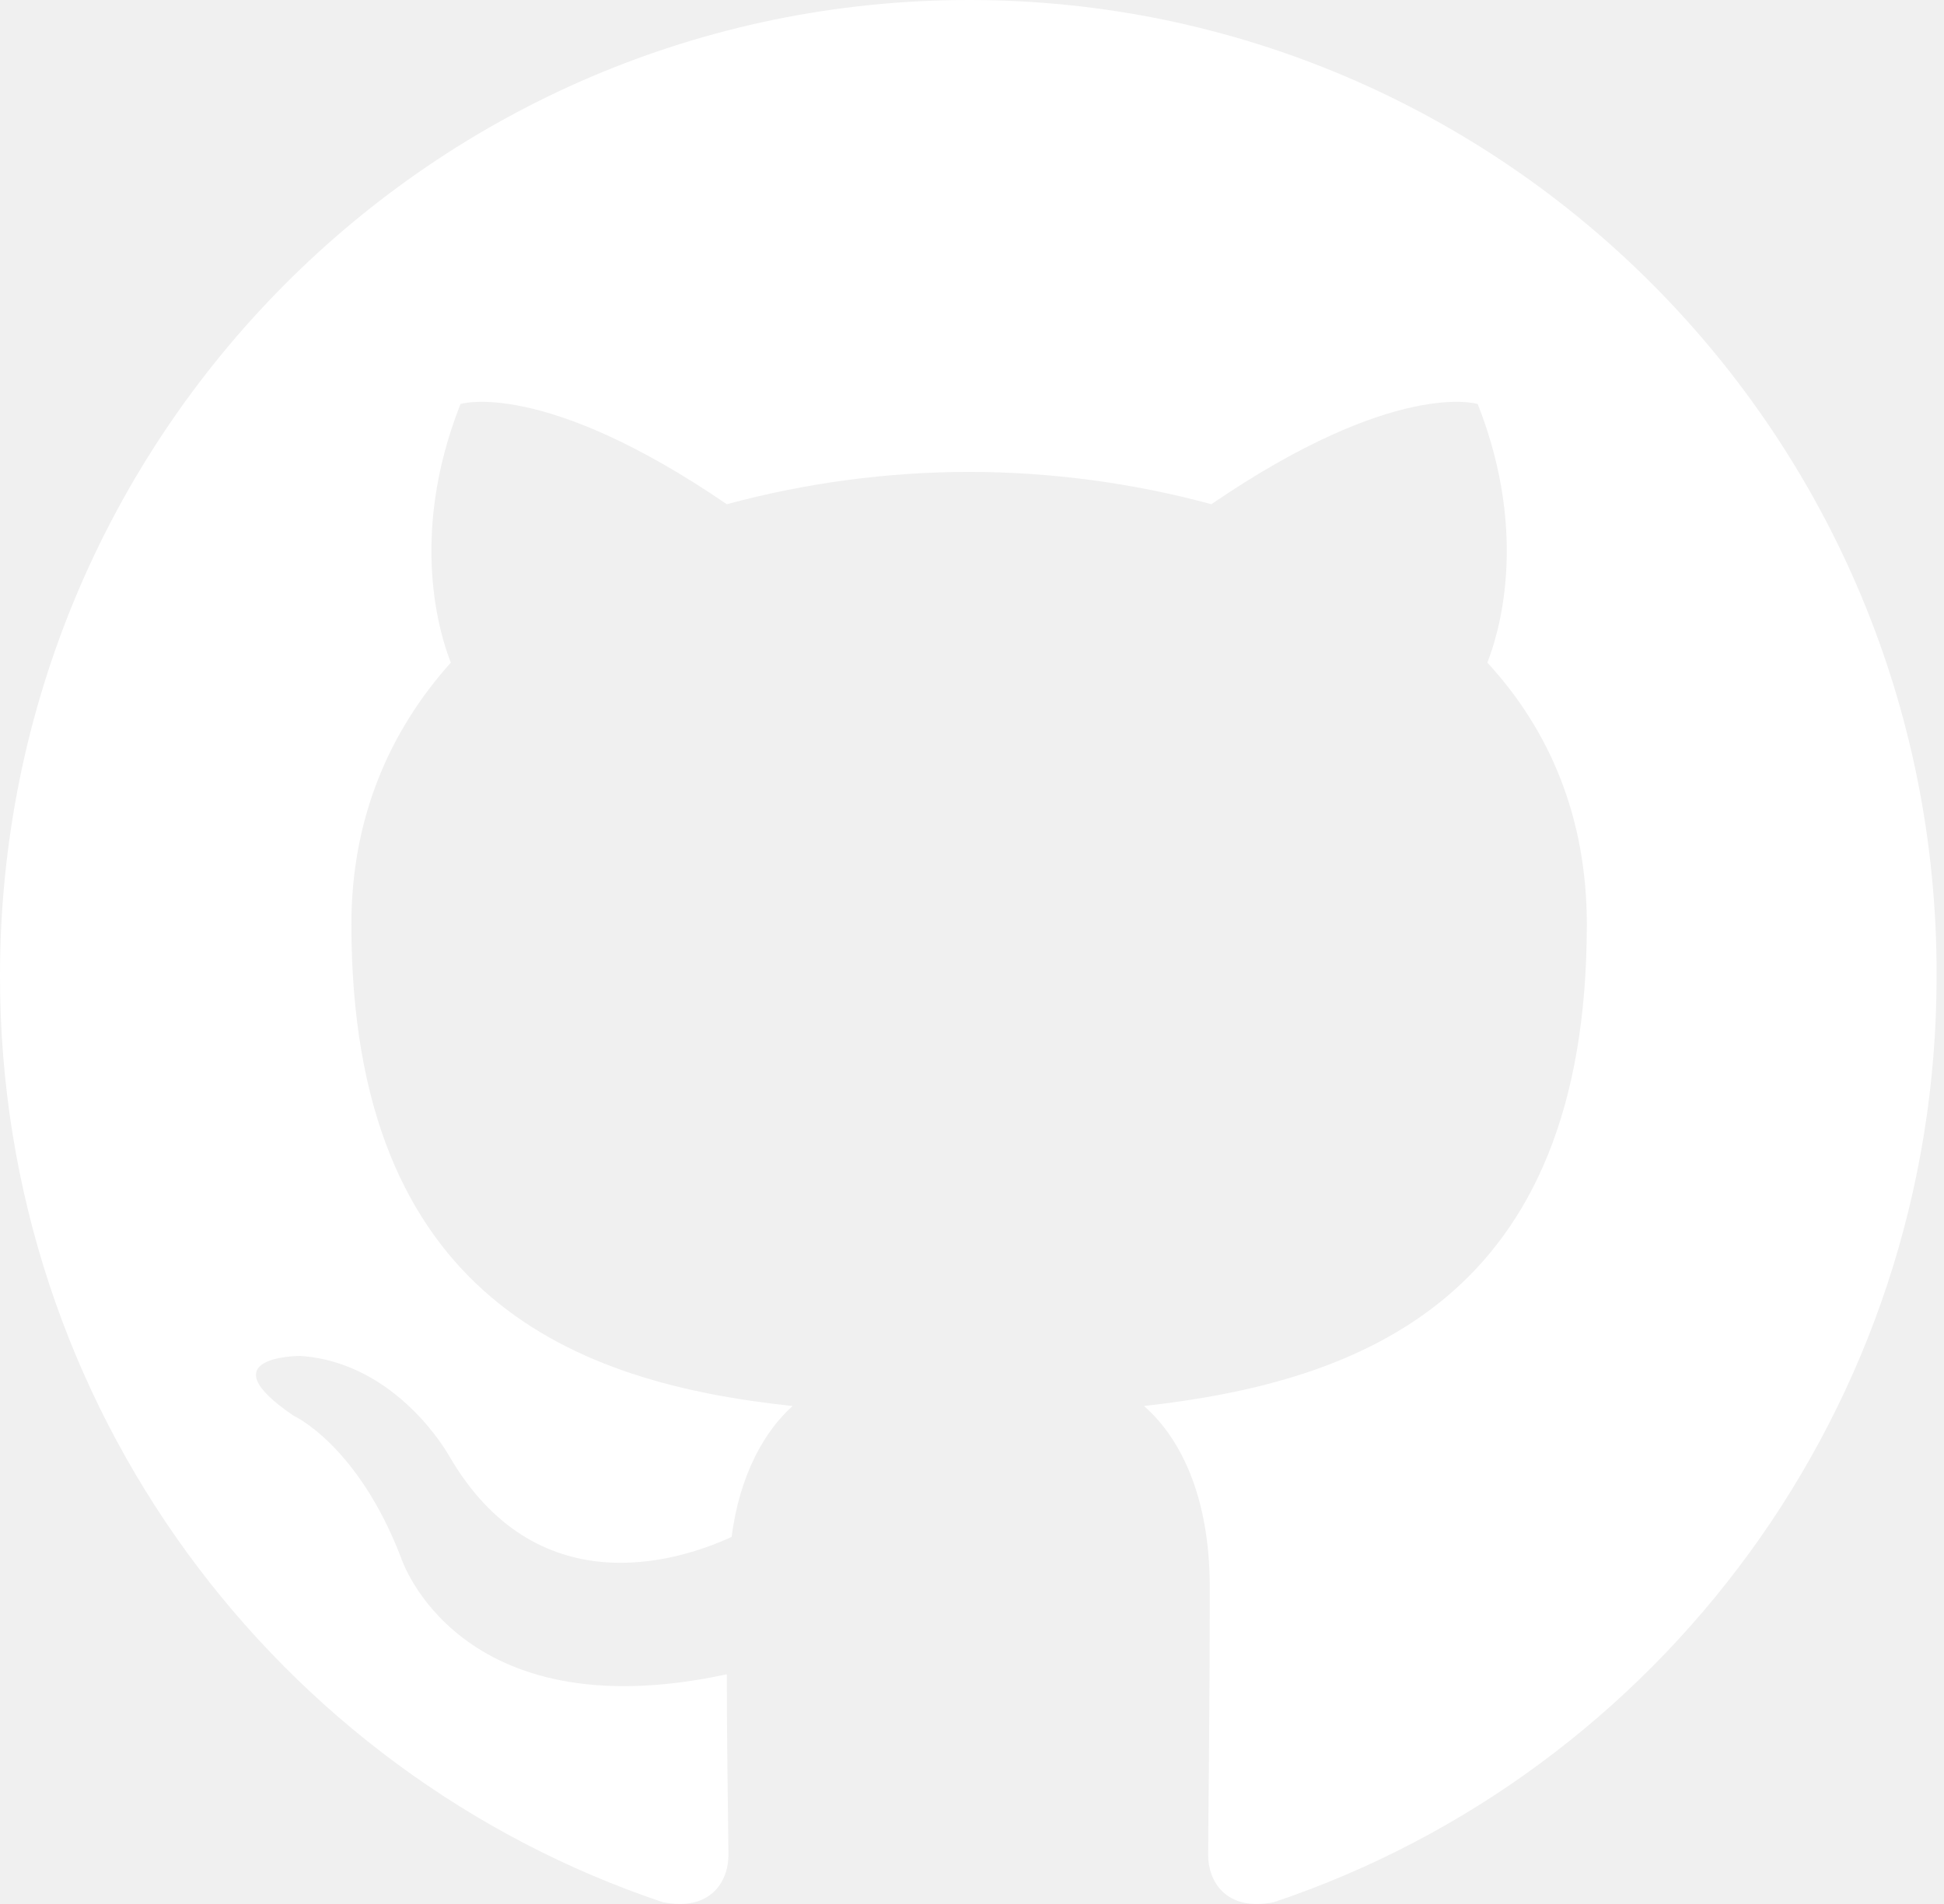
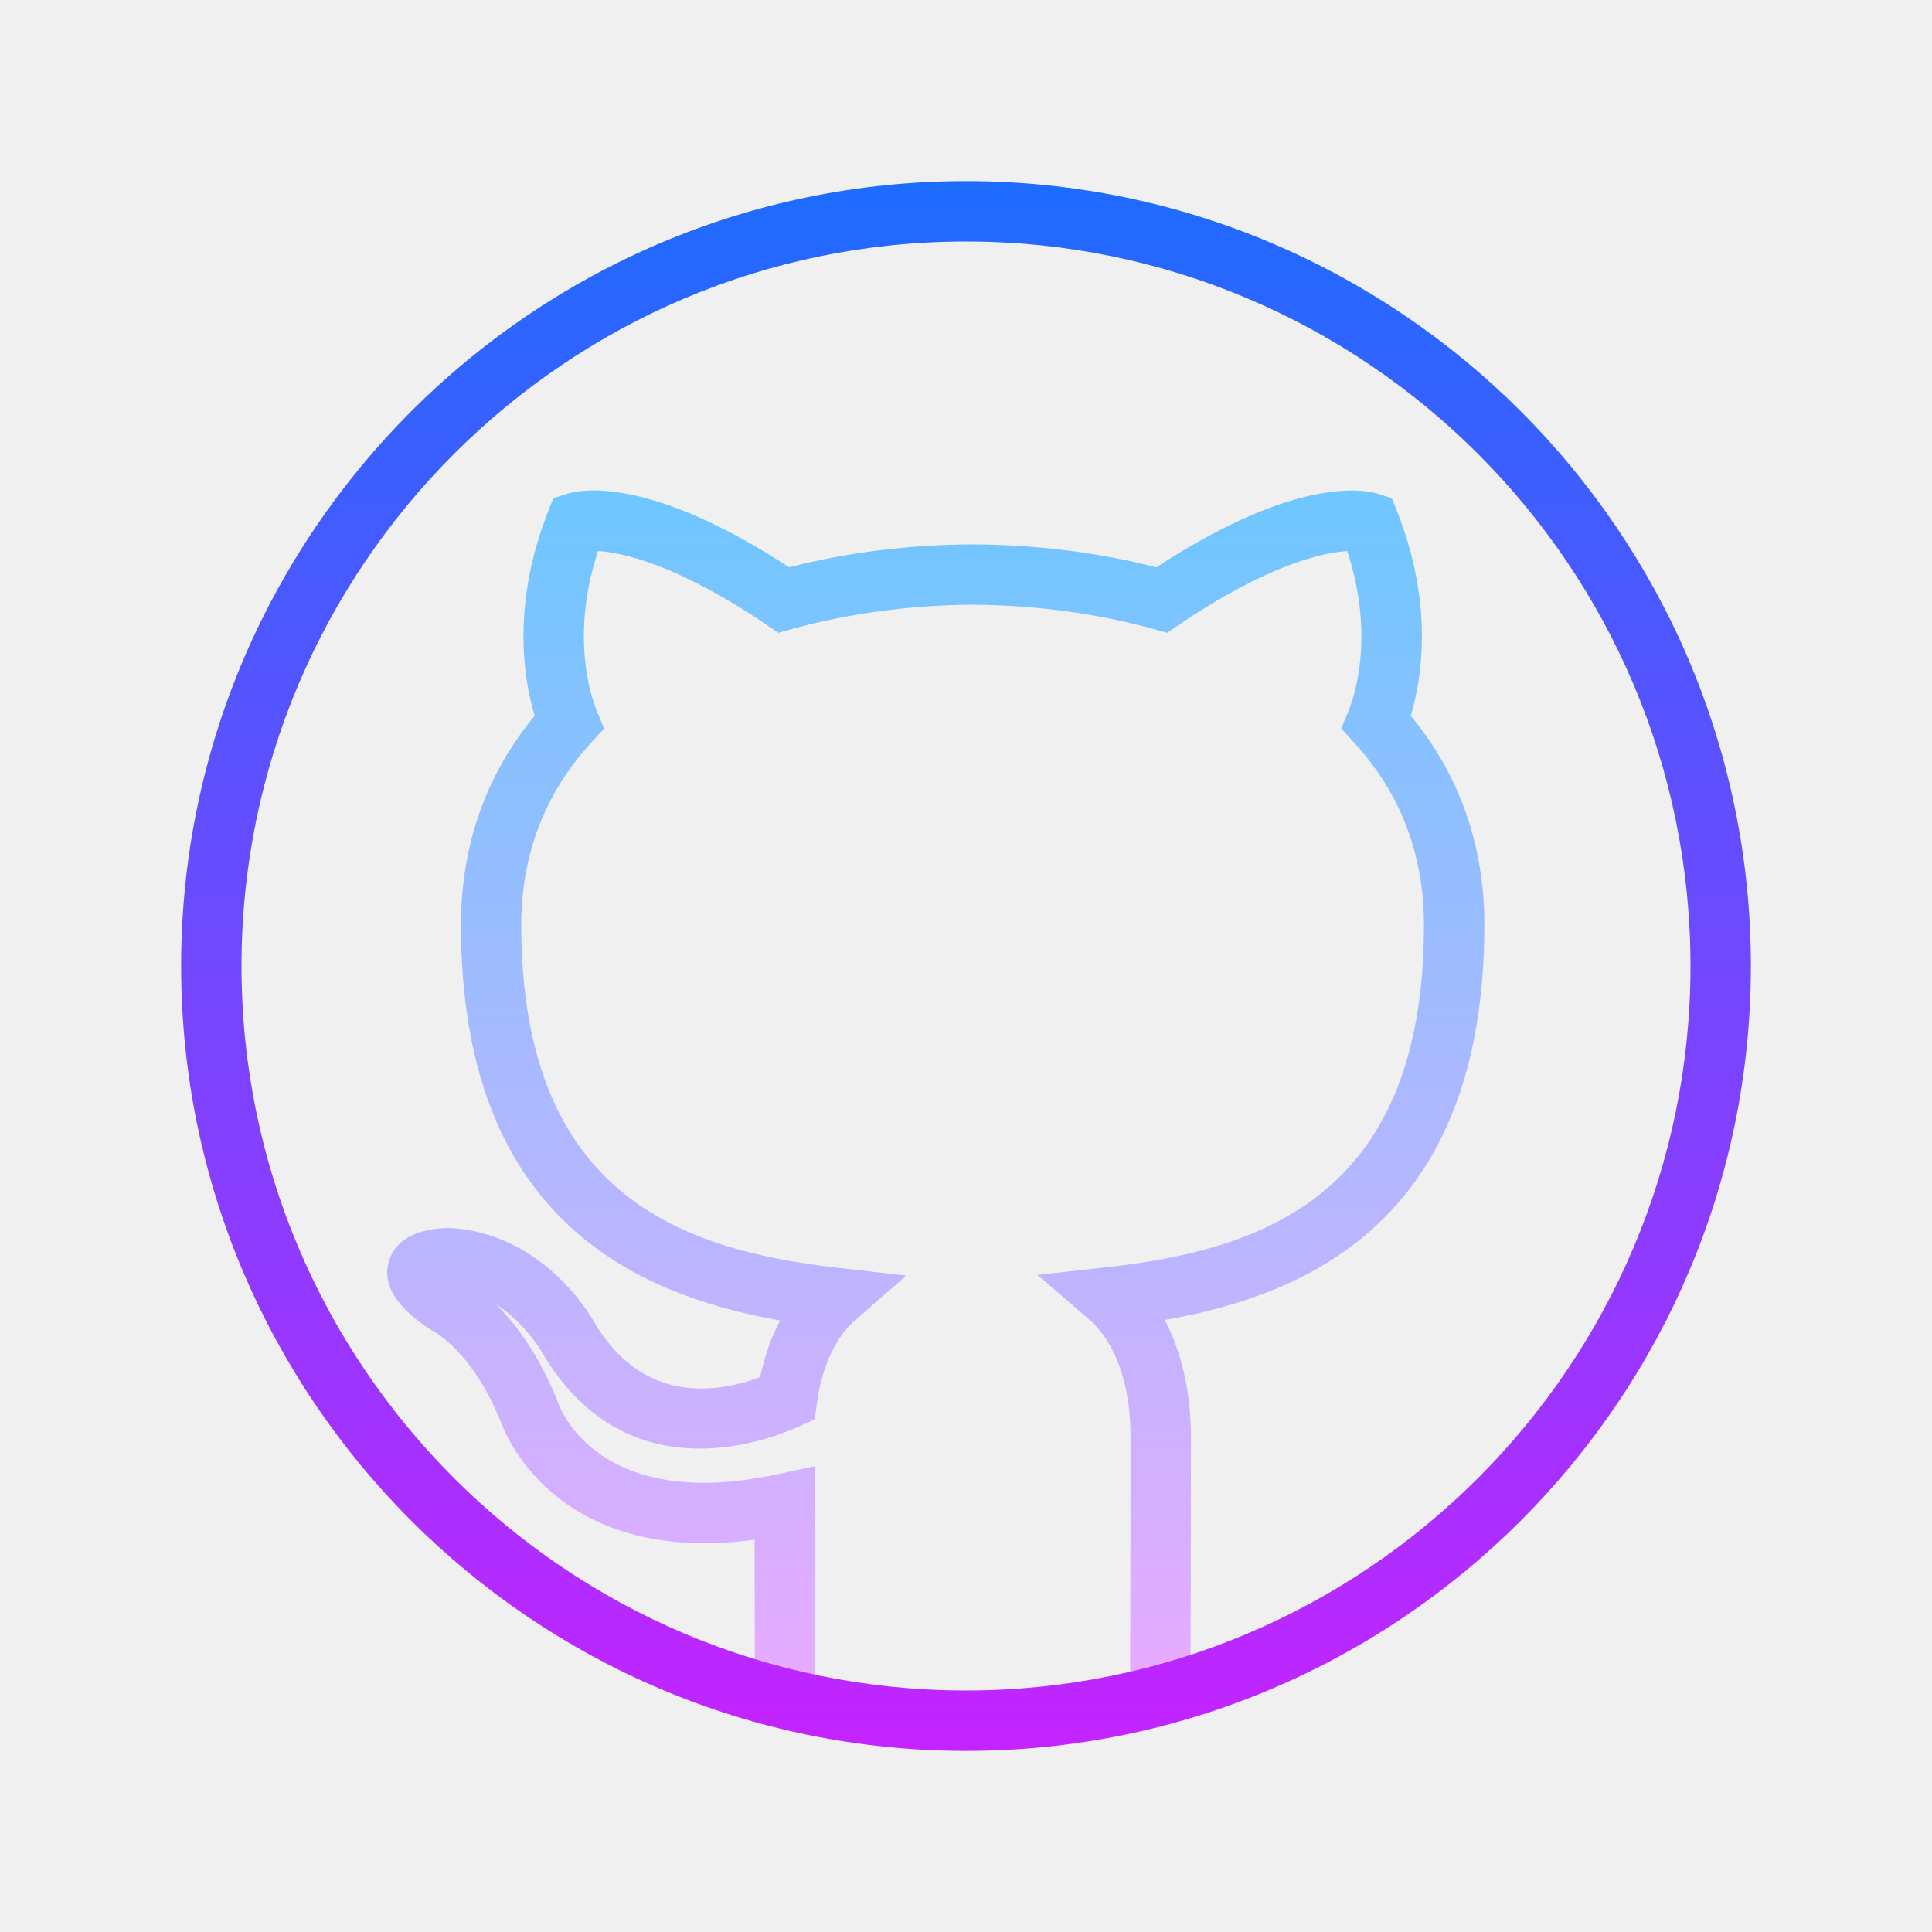
- <svg xmlns="http://www.w3.org/2000/svg" width="98" height="96">
-   <path fill-rule="evenodd" clip-rule="evenodd" d="M48.854 0C21.839 0 0 22 0 49.217c0 21.756 13.993 40.172 33.405 46.69 2.427.49 3.316-1.059 3.316-2.362 0-1.141-.08-5.052-.08-9.127-13.59 2.934-16.42-5.867-16.42-5.867-2.184-5.704-5.42-7.17-5.42-7.17-4.448-3.015.324-3.015.324-3.015 4.934.326 7.523 5.052 7.523 5.052 4.367 7.496 11.404 5.378 14.235 4.074.404-3.178 1.699-5.378 3.074-6.6-10.839-1.141-22.243-5.378-22.243-24.283 0-5.378 1.94-9.778 5.014-13.2-.485-1.222-2.184-6.275.486-13.038 0 0 4.125-1.304 13.426 5.052a46.97 46.97 0 0 1 12.214-1.63c4.125 0 8.33.571 12.213 1.63 9.302-6.356 13.427-5.052 13.427-5.052 2.67 6.763.97 11.816.485 13.038 3.155 3.422 5.015 7.822 5.015 13.2 0 18.905-11.404 23.06-22.324 24.283 1.78 1.548 3.316 4.481 3.316 9.126 0 6.6-.08 11.897-.08 13.526 0 1.304.89 2.853 3.316 2.364 19.412-6.52 33.405-24.935 33.405-46.691C97.707 22 75.788 0 48.854 0z" fill="#fff" />
+ <svg xmlns="http://www.w3.org/2000/svg" viewBox="0 0 64 64" width="64px" height="64px">
+   <linearGradient id="KpzH_ttTMIjq8dhx1zD2pa" x1="30.999" x2="30.999" y1="16" y2="55.342" gradientUnits="userSpaceOnUse" spreadMethod="reflect">
+     <stop offset="0" stop-color="#6dc7ff" />
+     <stop offset="1" stop-color="#e6abff" />
+   </linearGradient>
+   <path fill="url(#KpzH_ttTMIjq8dhx1zD2pa)" d="M25.008,56.007c-0.003-0.368-0.006-1.962-0.009-3.454l-0.003-1.55 c-6.729,0.915-8.358-3.78-8.376-3.83c-0.934-2.368-2.211-3.045-2.266-3.073l-0.124-0.072c-0.463-0.316-1.691-1.157-1.342-2.263 c0.315-0.997,1.536-1.1,2.091-1.082c3.074,0.215,4.63,2.978,4.694,3.095c1.569,2.689,3.964,2.411,5.509,1.844 c0.144-0.688,0.367-1.32,0.659-1.878C20.885,42.865,15.27,40.229,15.27,30.64c0-2.633,0.82-4.96,2.441-6.929 c-0.362-1.206-0.774-3.666,0.446-6.765l0.174-0.442l0.452-0.144c0.416-0.137,2.688-0.624,7.359,2.433 c1.928-0.494,3.969-0.749,6.074-0.759c2.115,0.01,4.158,0.265,6.09,0.759c4.667-3.058,6.934-2.565,7.351-2.433l0.451,0.145 l0.174,0.44c1.225,3.098,0.813,5.559,0.451,6.766c1.618,1.963,2.438,4.291,2.438,6.929c0,9.591-5.621,12.219-10.588,13.087 c0.563,1.065,0.868,2.402,0.868,3.878c0,1.683-0.007,7.204-0.015,8.402l-2-0.014c0.008-1.196,0.015-6.708,0.015-8.389 c0-2.442-0.943-3.522-1.35-3.874l-1.73-1.497l2.274-0.253c5.205-0.578,10.525-2.379,10.525-11.341c0-2.33-0.777-4.361-2.31-6.036 l-0.43-0.469l0.242-0.587c0.166-0.401,0.894-2.442-0.043-5.291c-0.758,0.045-2.568,0.402-5.584,2.447l-0.384,0.259l-0.445-0.123 c-1.863-0.518-3.938-0.796-6.001-0.806c-2.052,0.01-4.124,0.288-5.984,0.806l-0.445,0.123l-0.383-0.259 c-3.019-2.044-4.833-2.404-5.594-2.449c-0.935,2.851-0.206,4.892-0.04,5.293l0.242,0.587l-0.429,0.469 c-1.536,1.681-2.314,3.712-2.314,6.036c0,8.958,5.31,10.77,10.504,11.361l2.252,0.256l-1.708,1.49 c-0.372,0.325-1.03,1.112-1.254,2.727l-0.075,0.549l-0.506,0.227c-1.321,0.592-5.839,2.162-8.548-2.485 c-0.015-0.025-0.544-0.945-1.502-1.557c0.646,0.639,1.433,1.673,2.068,3.287c0.066,0.19,1.357,3.622,7.28,2.339l1.206-0.262 l0.012,3.978c0.003,1.487,0.006,3.076,0.009,3.444L25.008,56.007z" />
+   <linearGradient id="KpzH_ttTMIjq8dhx1zD2pb" x1="32" x2="32" y1="5" y2="59.167" gradientUnits="userSpaceOnUse" spreadMethod="reflect">
+     <stop offset="0" stop-color="#1a6dff" />
+     <stop offset="1" stop-color="#c822ff" />
+   </linearGradient>
+   <path fill="url(#KpzH_ttTMIjq8dhx1zD2pb)" d="M32,58C17.663,58,6,46.337,6,32S17.663,6,32,6s26,11.663,26,26S46.337,58,32,58z M32,8 C18.767,8,8,18.767,8,32s10.767,24,24,24s24-10.767,24-24S45.233,8,32,8z" />
</svg>
